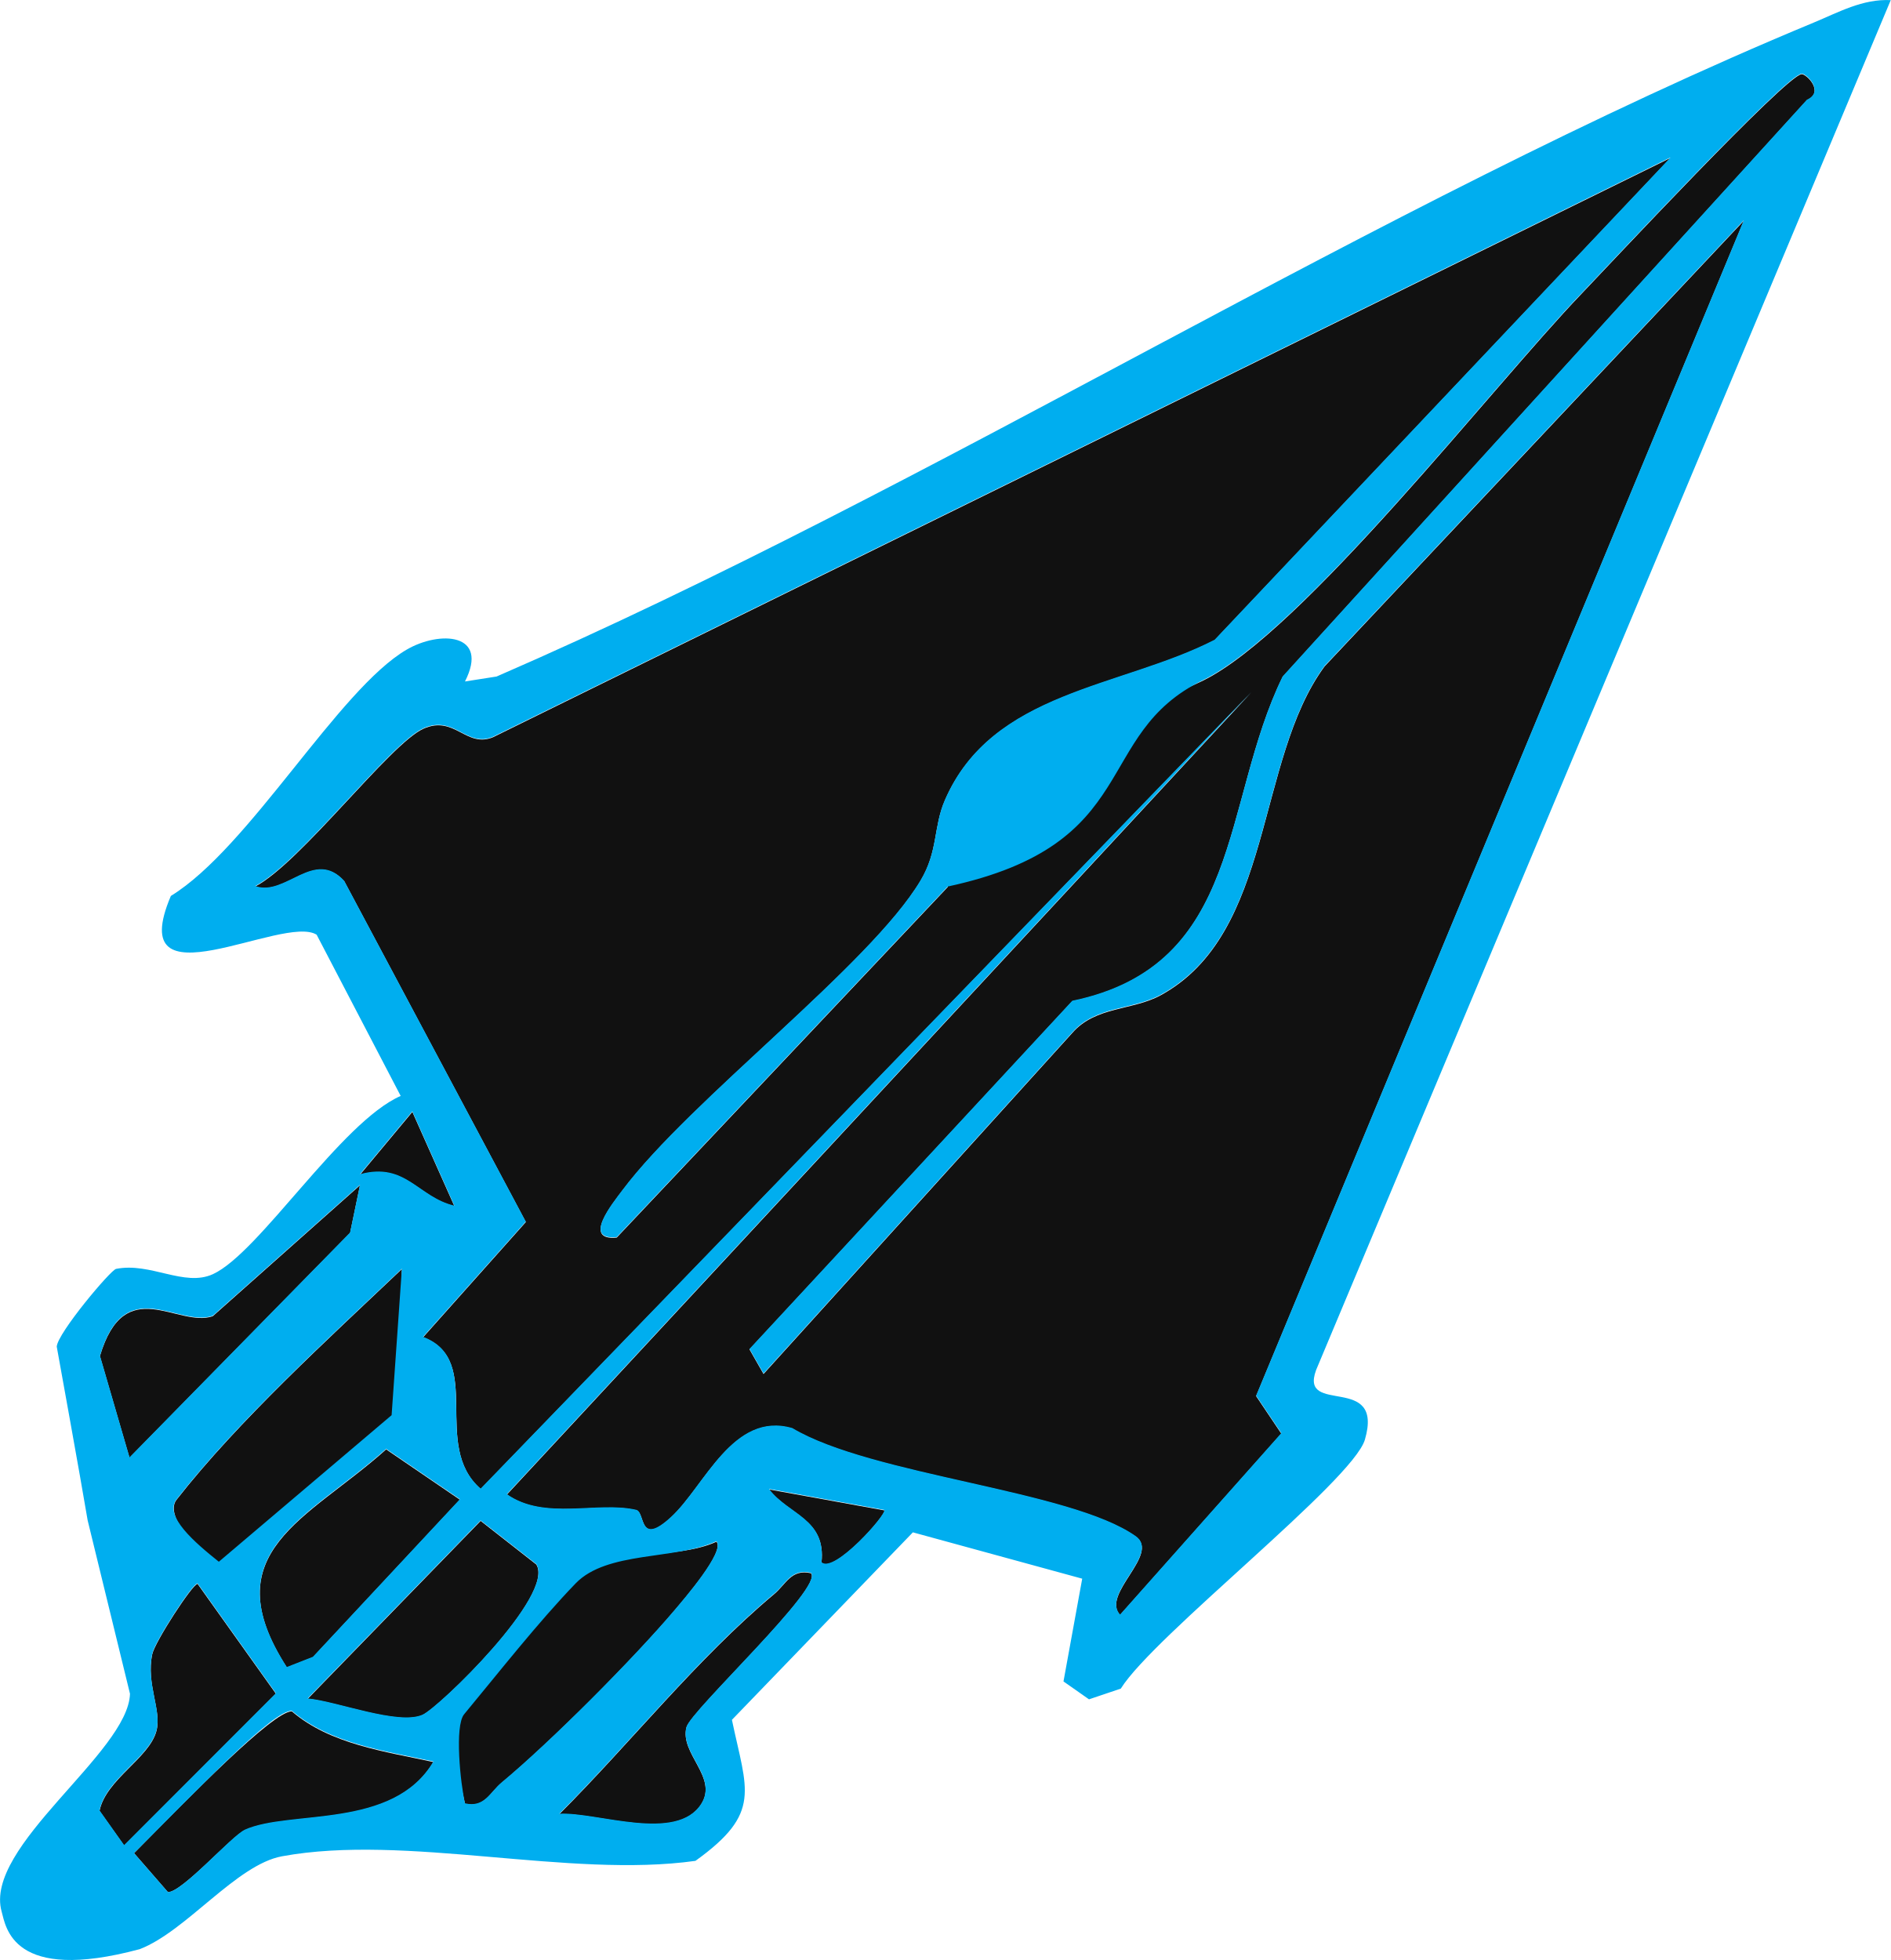
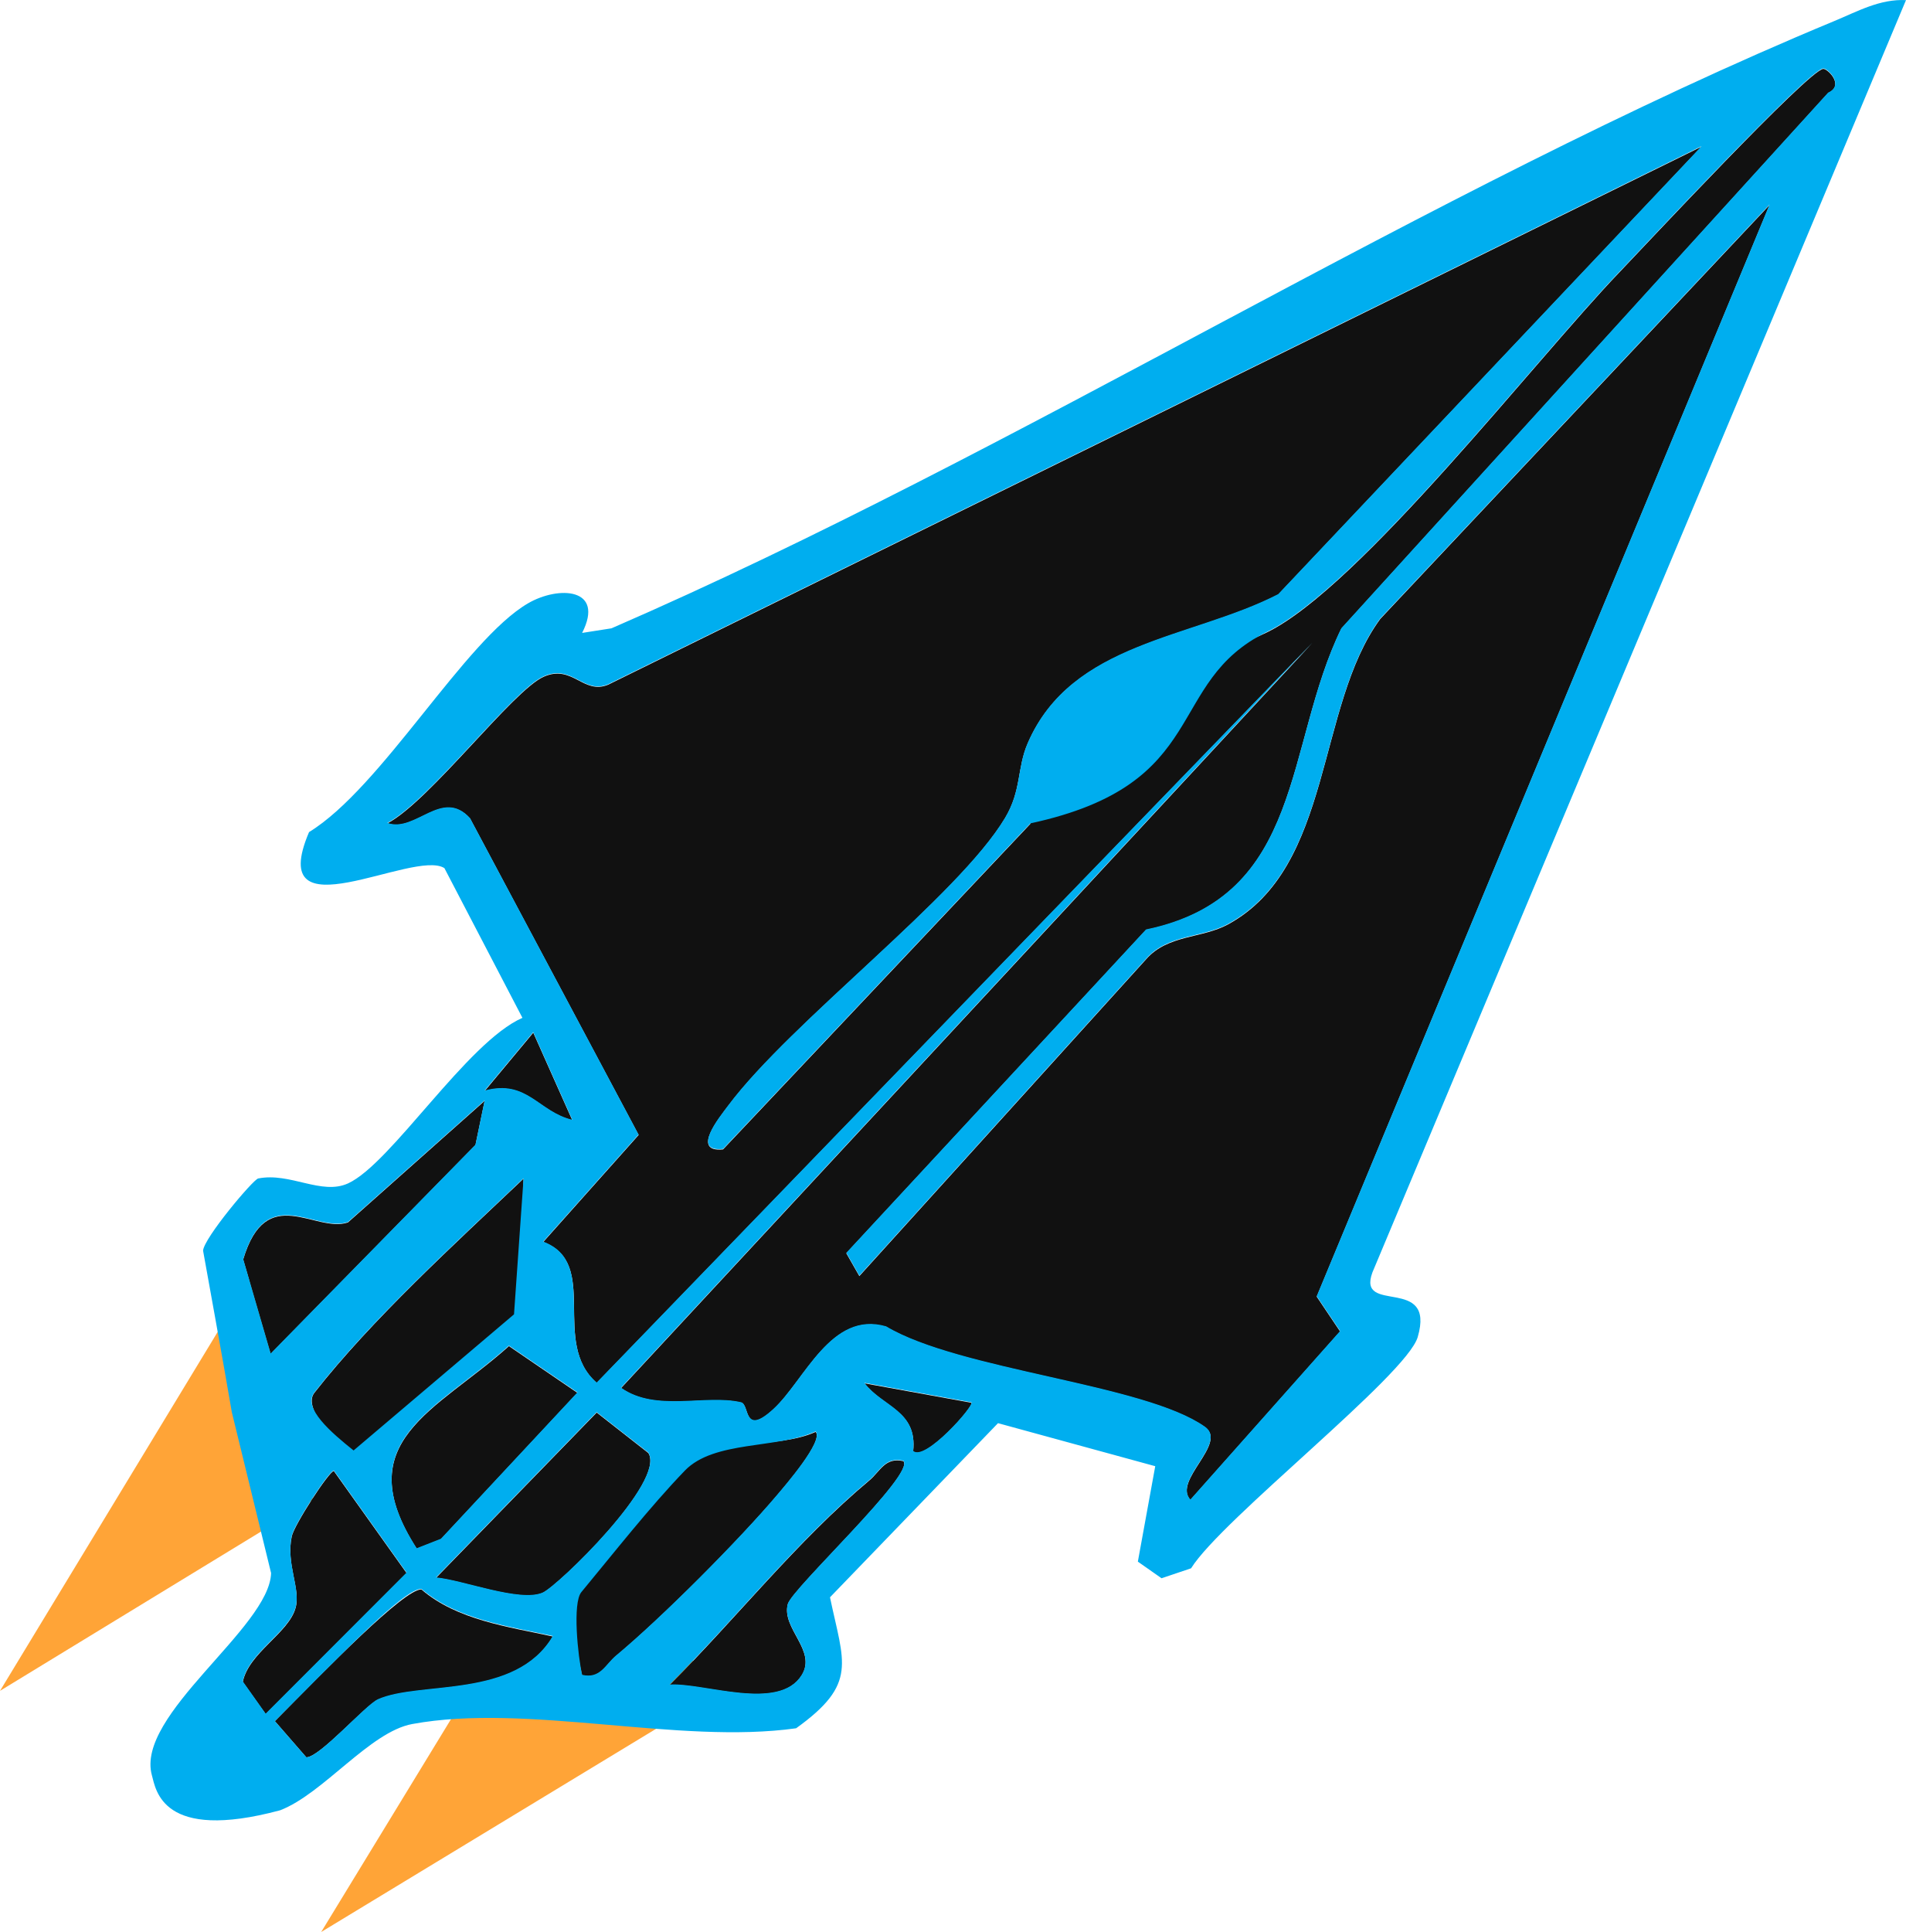
- <svg xmlns="http://www.w3.org/2000/svg" id="Layer_2" data-name="Layer 2" width="29.79" height="30.881" viewBox="0 0 29.79 30.881">
+ <svg xmlns="http://www.w3.org/2000/svg" id="Layer_2" data-name="Layer 2" width="32.342" height="32.775" viewBox="0 0 32.342 32.775">
  <defs>
    <style>
      .cls-1 {
+         fill: #ffa437;
+       }
+ 
+       .cls-2 {
        fill: #111;
      }

-       .cls-2 {
+       .cls-3 {
        fill: #00aeef;
      }
    </style>
  </defs>
  <g id="Layer_1-2" data-name="Layer 1">
    <g>
-       <path class="cls-1" d="M10.576,23.905c-.519.478-.404-.075-.551-.11-.607-.142-1.445.172-2.038-.247l11.727-12.637-12.14,12.55c-.79-.686.064-2.026-.908-2.391l1.619-1.816-2.861-5.369c-.474-.52-.924.251-1.401.082.715-.375,2.125-2.251,2.648-2.485.491-.22.674.31,1.098.133L26.321,2.488l-7.183,7.599c-1.478.758-3.504.803-4.25,2.523-.185.425-.104.798-.384,1.268-.794,1.332-3.625,3.449-4.699,4.882-.152.203-.634.793-.088.739l5.215-5.523c.278-2.597,2.262-2.391,4.018-3.25,1.573-.77,4.556-4.623,5.965-6.094.425-.444,3.227-3.447,3.471-3.463.074-.005.367.281.083.41l-8.26,9.086c-.973,1.989-.615,4.549-3.314,5.11l-5.086,5.486.221.387,4.867-5.376c.368-.419.948-.349,1.391-.591,1.786-.977,1.489-3.696,2.582-5.182l6.605-7.021-7.684,18.519.397.591-2.541,2.859c-.304-.333.639-.958.247-1.236-1.026-.729-4.155-.954-5.411-1.703-.935-.272-1.383.914-1.909,1.398Z" />
-       <path class="cls-1" d="M4.519,26.273c-1.177-1.826.333-2.332,1.565-3.437l1.162.793-2.315,2.482-.413.162Z" />
-       <path class="cls-1" d="M4.848,26.767l2.725-2.804.877.687c.302.484-1.538,2.261-1.793,2.373-.384.169-1.36-.217-1.81-.256Z" />
-       <path class="cls-1" d="M1.956,29.079l-.388-.547c.1-.495.784-.83.897-1.26.086-.326-.167-.733-.066-1.209.04-.191.634-1.108.714-1.108l1.234,1.731-2.39,2.392Z" />
-       <path class="cls-1" d="M2.112,29.198c.872-.884,2.187-2.235,2.486-2.235.602.519,1.469.633,2.231.799-.636,1.077-2.256.754-2.971,1.074-.209.094-.989.98-1.212.976l-.534-.614Z" />
-       <path class="cls-1" d="M5.672,18.675l-.156.751-3.476,3.543-.466-1.602c.394-1.322,1.223-.442,1.778-.629l2.32-2.063Z" />
-       <path class="cls-1" d="M8.812,28.584c1.123-1.123,2.167-2.448,3.386-3.468.186-.155.268-.4.578-.329.221.21-1.892,2.166-1.96,2.429-.108.415.498.784.236,1.206-.387.624-1.656.126-2.239.162Z" />
-       <path class="cls-1" d="M7.326,28.42c-.071-.311-.25-1.217-.095-1.403.531-.64,1.234-1.514,1.826-2.127.497-.514,1.576-.299,2.231-.599.144.153-.521.919-.655,1.078-.649.767-1.96,2.083-2.73,2.722-.186.154-.267.401-.578.329Z" />
-       <path class="cls-1" d="M6.332,19.996l-.059,2.389-2.756,2.389c-.374-.299-.941-.882-.735-1.145.979-1.25,2.39-2.533,3.55-3.634Z" />
-       <path class="cls-1" d="M12.943,24.622c.075-.69-.519-.748-.827-1.155l1.816.33c.054.052-.791,1.009-.989.824Z" />
-       <path class="cls-1" d="M5.673,18.508l.824-.989.662,1.485c-.576-.137-.765-.693-1.487-.496Z" />
-       <path class="cls-2" d="M20.735,21.588L29.79.002c-.443-.022-.823.192-1.214.354-6.932,2.874-13.812,7.292-20.752,10.303l-.498.078c.39-.767-.402-.803-.918-.502-1.077.627-2.48,3.124-3.716,3.881-.76,1.787,1.773.28,2.297.611l1.324,2.54c-.941.412-2.226,2.472-2.958,2.808-.452.207-.984-.191-1.526-.083-.087.018-.924,1.014-.935,1.225,0,0,.378,2.084.487,2.737l.667,2.732c-.026.929-2.31,2.407-2.022,3.433.067.238.163,1.132,2.176.591.733-.282,1.523-1.331,2.241-1.463,1.948-.359,4.52.352,6.514.072,1.054-.757.807-1.108.575-2.222l2.851-2.954,2.668.73-.295,1.619.402.282.501-.169c.518-.832,3.657-3.274,3.846-3.923.307-1.056-1.035-.37-.77-1.093ZM6.497,17.511l.662,1.485c-.576-.137-.765-.693-1.487-.496l.824-.989ZM4.932,26.103l-.413.162c-1.177-1.826.333-2.332,1.565-3.437l1.162.793-2.315,2.482ZM7.573,23.956l.877.687c.302.484-1.538,2.261-1.793,2.373-.384.169-1.36-.217-1.81-.256l2.725-2.804ZM6.17,22.297l-2.722,2.309c-.374-.299-.871-.721-.666-.983.979-1.25,2.39-2.533,3.55-3.634l-.162,2.309ZM2.041,22.962l-.466-1.602c.393-1.322,1.223-.442,1.777-.629l2.32-2.063-.156.751-3.476,3.543ZM1.956,29.071l-.388-.547c.1-.495.784-.83.897-1.26.086-.326-.167-.733-.066-1.209.04-.191.634-1.108.714-1.108l1.234,1.731-2.39,2.392ZM3.858,28.828c-.209.094-.989.988-1.212.983l-.534-.614c1.126-1.126,2.187-2.242,2.486-2.243.602.519,1.469.633,2.231.799-.636,1.077-2.256.754-2.971,1.074ZM7.326,28.412c-.071-.311-.167-1.217-.013-1.403.531-.64,1.165-1.449,1.757-2.062.497-.514,1.562-.364,2.218-.664.144.153-.521.919-.655,1.078-.649.767-1.96,2.083-2.73,2.722-.186.154-.267.401-.578.329ZM10.815,27.209c-.108.415.498.784.236,1.206-.387.624-1.656.126-2.239.162,1.123-1.123,2.167-2.448,3.386-3.468.186-.155.268-.4.578-.329.221.21-1.892,2.166-1.96,2.429ZM12.943,24.614c.075-.69-.519-.748-.827-1.155l1.816.33c.054.052-.791,1.009-.989.824ZM17.648,25.439c-.304-.333.639-.958.247-1.236-1.026-.729-4.155-.954-5.411-1.703-.935-.272-1.383.914-1.909,1.398-.519.478-.404-.075-.551-.11-.607-.142-1.445.172-2.038-.247l11.727-12.637-12.14,12.55c-.79-.686.064-2.026-.908-2.391l1.619-1.816-2.861-5.369c-.474-.52-.924.251-1.401.082.715-.375,2.124-2.251,2.648-2.485.491-.22.674.31,1.098.133L26.321,2.48l-7.183,7.599c-1.478.758-3.504.803-4.25,2.523-.185.425-.104.798-.384,1.268-.794,1.332-3.625,3.449-4.699,4.882-.152.203-.634.793-.088.739l5.215-5.523c3.098-.668,2.262-2.391,4.018-3.25,1.573-.77,4.556-4.623,5.965-6.094.425-.444,3.227-3.447,3.471-3.463.074-.005.367.281.083.41l-8.26,9.086c-.973,1.989-.615,4.549-3.314,5.11l-5.086,5.486.221.387,4.867-5.376c.368-.419.948-.349,1.391-.591,1.786-.977,1.489-3.696,2.582-5.182l6.605-7.021-7.684,18.519.397.591-2.541,2.859Z" />
+       <polygon class="cls-1" points="0 28.684 5.308 25.446 4.445 21.356 0 28.684" />
+       <polygon class="cls-1" points="8.55 27.694 5.45 32.775 12.778 28.33 8.55 27.694" />
+     </g>
+     <g>
+       <path class="cls-2" d="M13.128,23.905c-.519.478-.404-.075-.551-.11-.607-.142-1.445.172-2.038-.247l11.727-12.637-12.14,12.55c-.79-.686.064-2.026-.908-2.391l1.619-1.816-2.861-5.369c-.474-.52-.924.251-1.401.082.715-.375,2.125-2.251,2.648-2.485.491-.22.674.31,1.098.133L28.873,2.488l-7.183,7.599c-1.478.758-3.504.803-4.25,2.523-.185.425-.104.798-.384,1.268-.794,1.332-3.625,3.449-4.699,4.882-.152.203-.634.793-.088.739l5.215-5.523c.278-2.597,2.262-2.391,4.018-3.25,1.573-.77,4.556-4.623,5.965-6.094.425-.444,3.227-3.447,3.471-3.463.074-.005.367.281.083.41l-8.26,9.086c-.973,1.989-.615,4.549-3.314,5.11l-5.086,5.486.221.387,4.867-5.376c.368-.419.948-.349,1.391-.591,1.786-.977,1.489-3.696,2.582-5.182l6.605-7.021-7.684,18.519.397.591-2.541,2.859c-.304-.333.639-.958.247-1.236-1.026-.729-4.155-.954-5.411-1.703-.935-.272-1.383.914-1.909,1.398Z" />
+       <path class="cls-2" d="M7.071,26.273c-1.177-1.826.333-2.332,1.565-3.437l1.162.793-2.315,2.482-.413.162Z" />
+       <path class="cls-2" d="M7.4,26.767l2.725-2.804.877.687c.302.484-1.538,2.261-1.793,2.373-.384.169-1.36-.217-1.81-.256Z" />
+       <path class="cls-2" d="M4.508,29.079l-.388-.547c.1-.495.784-.83.897-1.26.086-.326-.167-.733-.066-1.209.04-.191.634-1.108.714-1.108l1.234,1.731-2.39,2.392Z" />
+       <path class="cls-2" d="M4.664,29.198c.872-.884,2.187-2.235,2.486-2.235.602.519,1.469.633,2.231.799-.636,1.077-2.256.754-2.971,1.074-.209.094-.989.98-1.212.976l-.534-.614Z" />
+       <path class="cls-2" d="M8.224,18.675l-.156.751-3.476,3.543-.466-1.602c.394-1.322,1.223-.442,1.778-.629l2.32-2.063Z" />
+       <path class="cls-2" d="M11.364,28.584c1.123-1.123,2.167-2.448,3.386-3.468.186-.155.268-.4.578-.329.221.21-1.892,2.166-1.96,2.429-.108.415.498.784.236,1.206-.387.624-1.656.126-2.239.162Z" />
+       <path class="cls-2" d="M9.878,28.42c-.071-.311-.25-1.217-.095-1.403.531-.64,1.234-1.514,1.826-2.127.497-.514,1.576-.299,2.231-.599.144.153-.521.919-.655,1.078-.649.767-1.96,2.083-2.73,2.722-.186.154-.267.401-.578.329Z" />
+       <path class="cls-2" d="M8.884,19.996l-.059,2.389-2.756,2.389c-.374-.299-.941-.882-.735-1.145.979-1.25,2.39-2.533,3.55-3.634Z" />
+       <path class="cls-2" d="M15.495,24.622c.075-.69-.519-.748-.827-1.155l1.816.33c.054.052-.791,1.009-.989.824Z" />
+       <path class="cls-2" d="M8.225,18.508l.824-.989.662,1.485c-.576-.137-.765-.693-1.487-.496Z" />
+       <path class="cls-3" d="M23.287,21.588L32.342.002c-.443-.022-.823.192-1.214.354-6.932,2.874-13.812,7.292-20.752,10.303l-.498.078c.39-.767-.402-.803-.918-.502-1.077.627-2.48,3.124-3.716,3.881-.76,1.787,1.773.28,2.297.611l1.324,2.54c-.941.412-2.226,2.472-2.958,2.808-.452.207-.984-.191-1.526-.083-.087.018-.924,1.014-.935,1.225,0,0,.378,2.084.487,2.737l.667,2.732c-.026.929-2.31,2.407-2.022,3.433.067.238.163,1.132,2.176.591.733-.282,1.523-1.331,2.241-1.463,1.948-.359,4.52.352,6.514.072,1.054-.757.807-1.108.575-2.222l2.851-2.954,2.668.73-.295,1.619.402.282.501-.169c.518-.832,3.657-3.274,3.846-3.923.307-1.056-1.035-.37-.77-1.093ZM9.049,17.511l.662,1.485c-.576-.137-.765-.693-1.487-.496l.824-.989ZM7.484,26.103l-.413.162c-1.177-1.826.333-2.332,1.565-3.437l1.162.793-2.315,2.482ZM10.125,23.956l.877.687c.302.484-1.538,2.261-1.793,2.373-.384.169-1.36-.217-1.81-.256l2.725-2.804ZM8.722,22.297l-2.722,2.309c-.374-.299-.871-.721-.666-.983.979-1.25,2.39-2.533,3.55-3.634l-.162,2.309ZM4.593,22.962l-.466-1.602c.393-1.322,1.223-.442,1.777-.629l2.32-2.063-.156.751-3.476,3.543ZM4.508,29.071l-.388-.547c.1-.495.784-.83.897-1.26.086-.326-.167-.733-.066-1.209.04-.191.634-1.108.714-1.108l1.234,1.731-2.39,2.392ZM6.41,28.828c-.209.094-.989.988-1.212.983l-.534-.614c1.126-1.126,2.187-2.242,2.486-2.243.602.519,1.469.633,2.231.799-.636,1.077-2.256.754-2.971,1.074ZM9.878,28.412c-.071-.311-.167-1.217-.013-1.403.531-.64,1.165-1.449,1.757-2.062.497-.514,1.562-.364,2.218-.664.144.153-.521.919-.655,1.078-.649.767-1.96,2.083-2.73,2.722-.186.154-.267.401-.578.329ZM13.367,27.209c-.108.415.498.784.236,1.206-.387.624-1.656.126-2.239.162,1.123-1.123,2.167-2.448,3.386-3.468.186-.155.268-.4.578-.329.221.21-1.892,2.166-1.96,2.429ZM15.495,24.614c.075-.69-.519-.748-.827-1.155l1.816.33c.054.052-.791,1.009-.989.824ZM20.2,25.439c-.304-.333.639-.958.247-1.236-1.026-.729-4.155-.954-5.411-1.703-.935-.272-1.383.914-1.909,1.398-.519.478-.404-.075-.551-.11-.607-.142-1.445.172-2.038-.247l11.727-12.637-12.14,12.55c-.79-.686.064-2.026-.908-2.391l1.619-1.816-2.861-5.369c-.474-.52-.924.251-1.401.082.715-.375,2.124-2.251,2.648-2.485.491-.22.674.31,1.098.133L28.873,2.48l-7.183,7.599c-1.478.758-3.504.803-4.25,2.523-.185.425-.104.798-.384,1.268-.794,1.332-3.625,3.449-4.699,4.882-.152.203-.634.793-.088.739l5.215-5.523c3.098-.668,2.262-2.391,4.018-3.25,1.573-.77,4.556-4.623,5.965-6.094.425-.444,3.227-3.447,3.471-3.463.074-.005.367.281.083.41l-8.26,9.086c-.973,1.989-.615,4.549-3.314,5.11l-5.086,5.486.221.387,4.867-5.376c.368-.419.948-.349,1.391-.591,1.786-.977,1.489-3.696,2.582-5.182l6.605-7.021-7.684,18.519.397.591-2.541,2.859Z" />
    </g>
  </g>
</svg>
